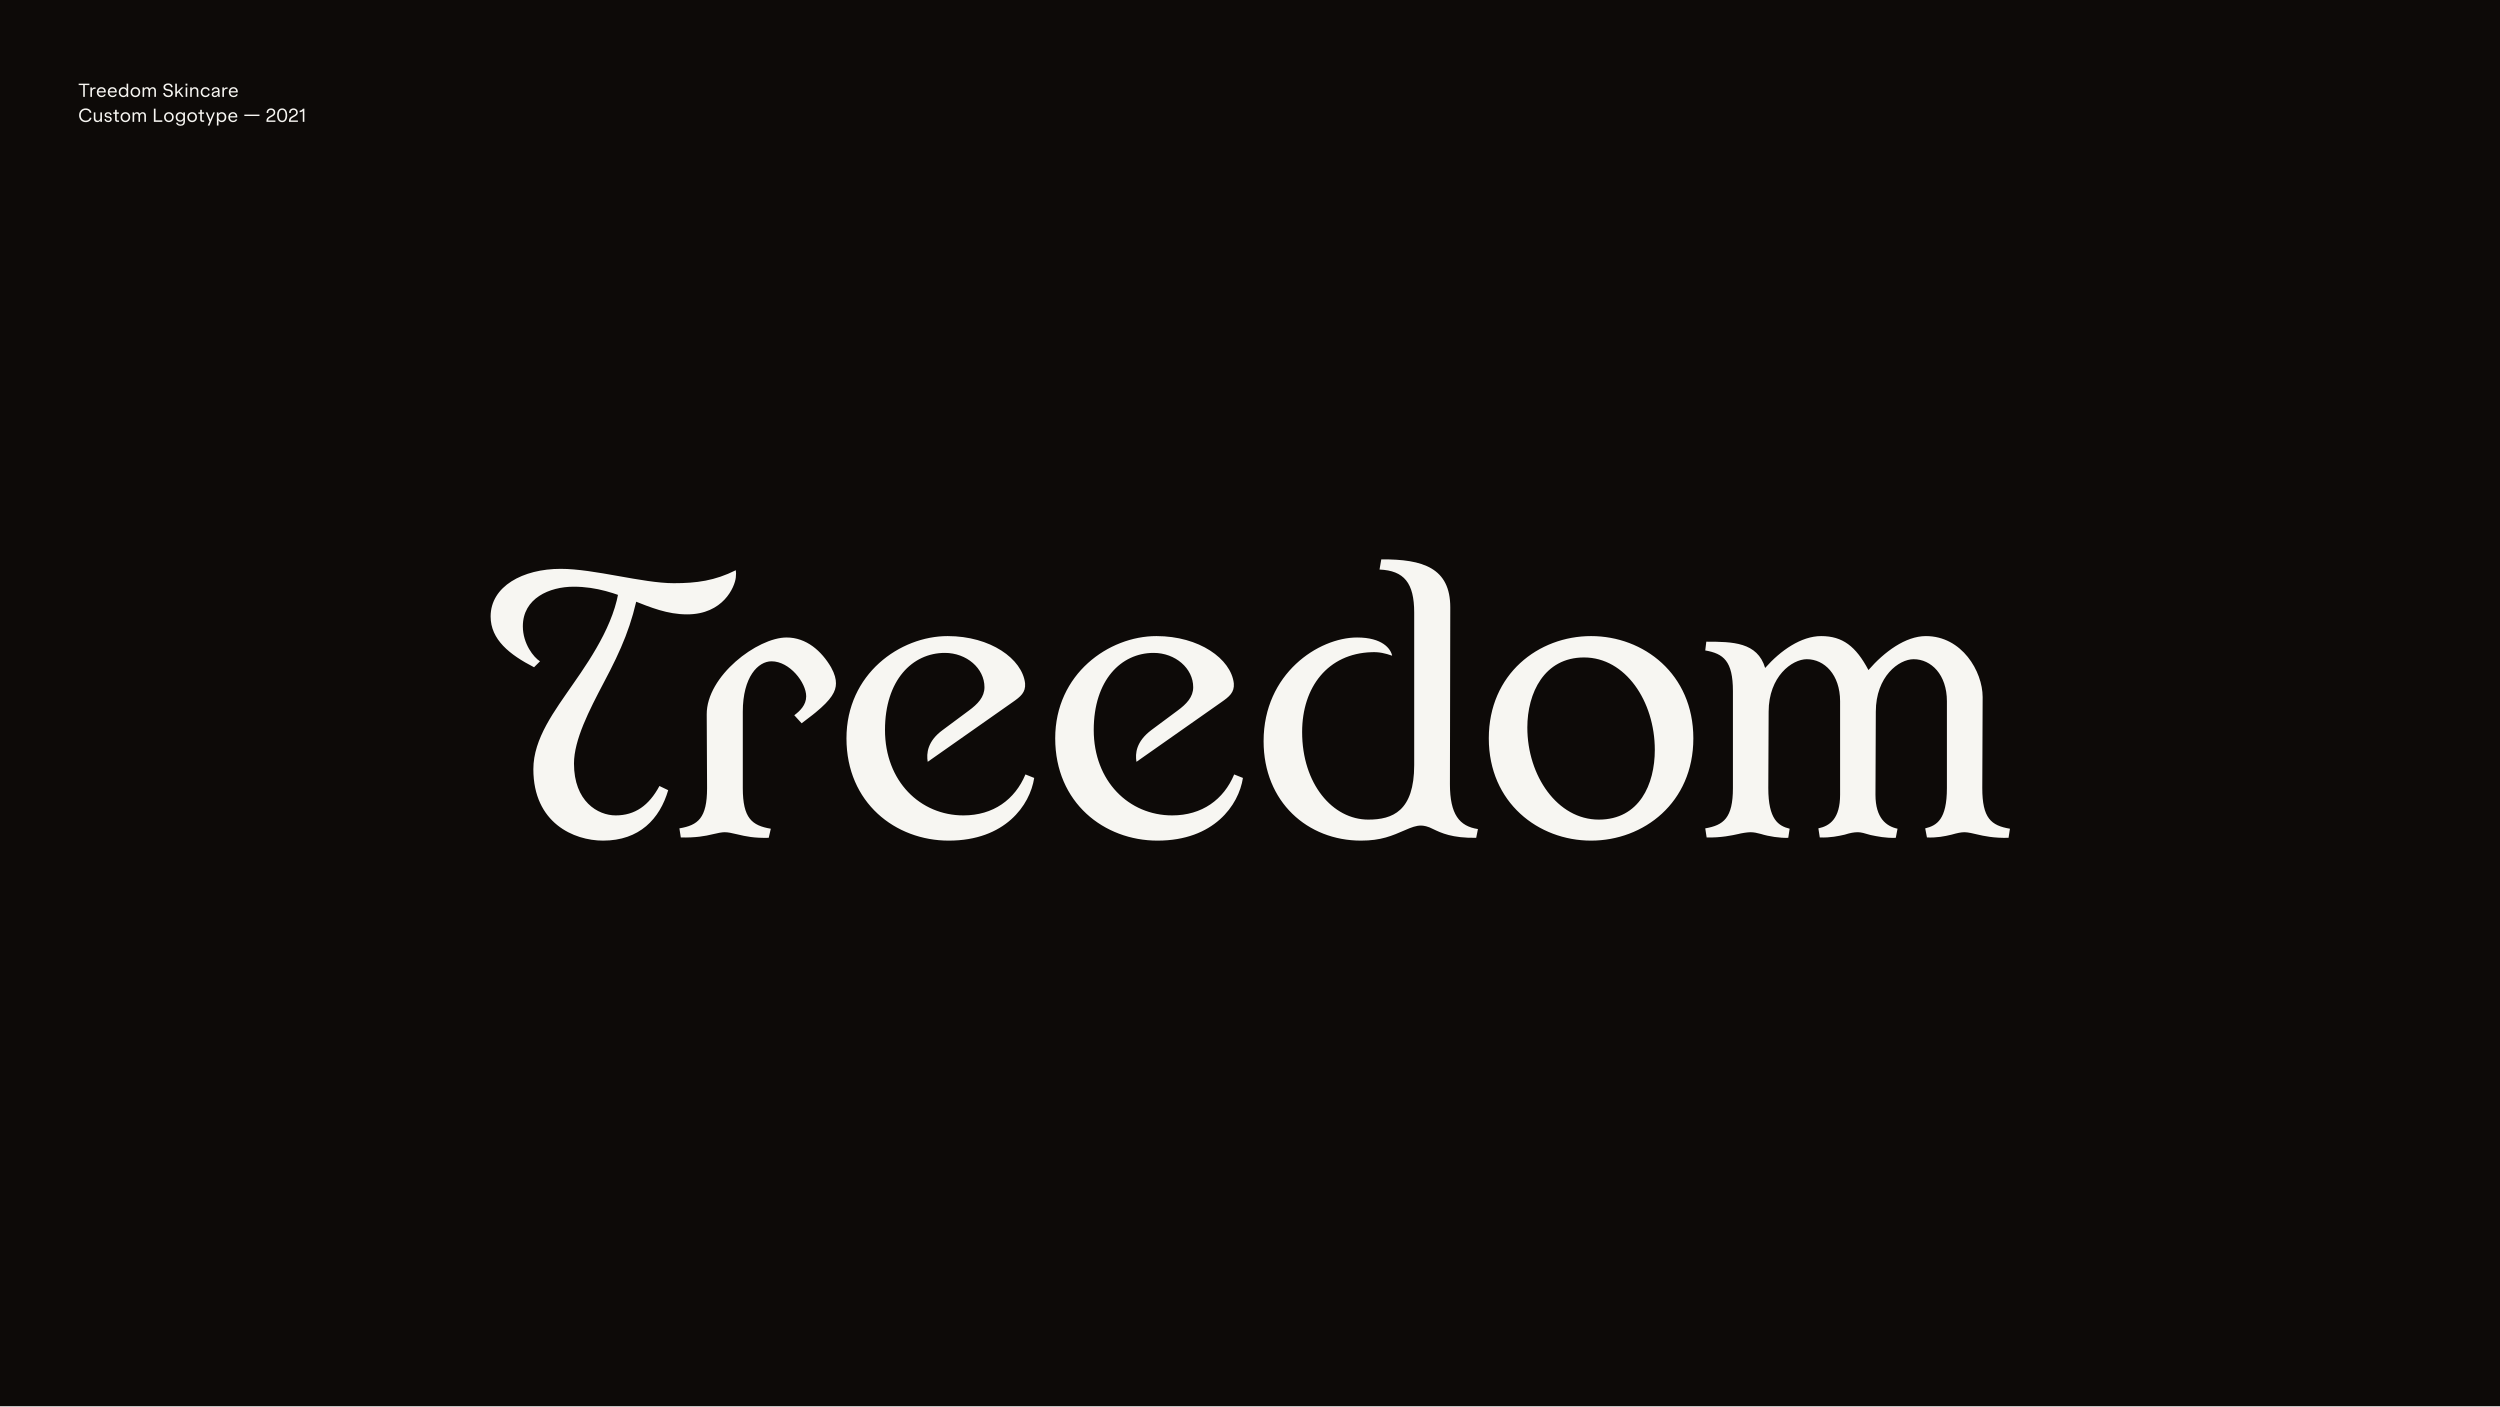
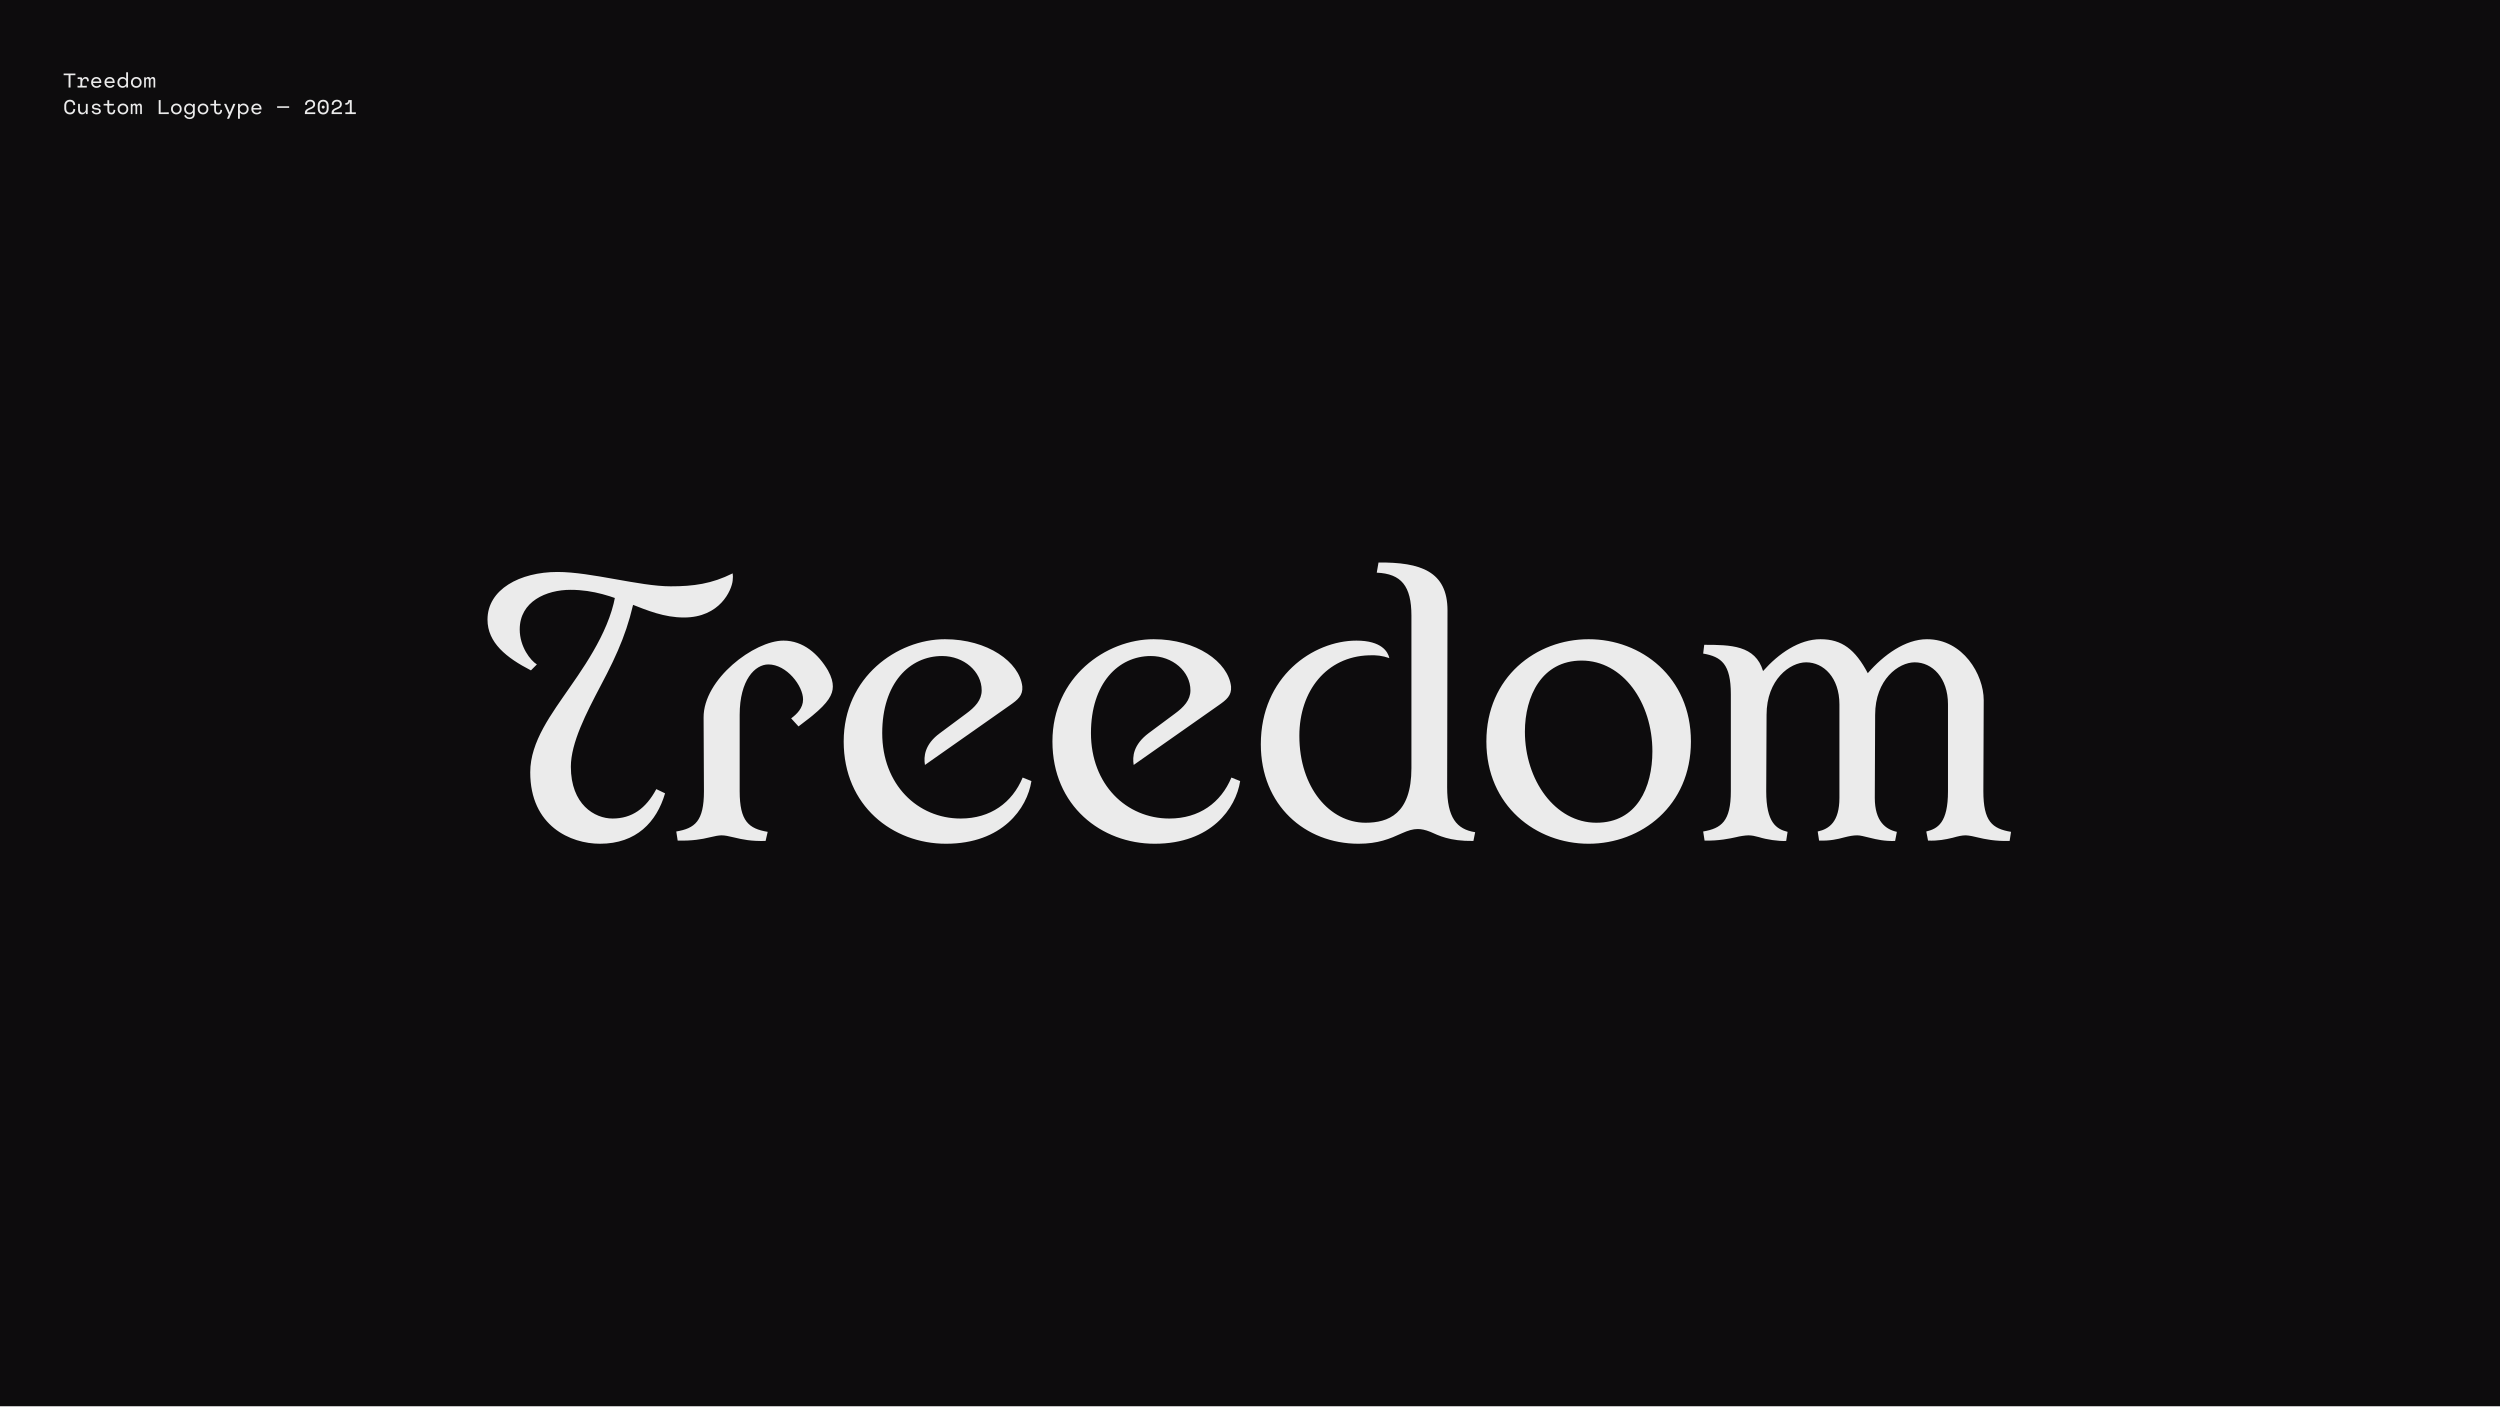
<svg xmlns="http://www.w3.org/2000/svg" width="1600" height="900" viewBox="0 0 1600 900" fill="none">
-   <rect width="1600" height="900" fill="#0D0A08" />
-   <path d="M57.2 53.552H50.348V54.452H53.252V62H54.284V54.452H57.2V53.552ZM57.84 62H58.86V58.7C58.86 57.536 59.532 56.852 60.516 56.852H61.2V55.952H60.516C59.688 55.952 59.148 56.372 58.848 57.032H58.824C58.824 56.78 58.836 56.348 58.836 56.036V55.952H57.84V62ZM65.031 62.168C66.507 62.168 67.395 61.316 67.683 60.44L66.699 60.32C66.495 60.836 65.967 61.292 65.043 61.292C63.879 61.292 63.051 60.512 62.991 59.18H67.707C67.719 59.048 67.719 58.928 67.719 58.808C67.719 56.912 66.579 55.784 64.911 55.784C63.195 55.784 61.959 57.092 61.959 58.988C61.959 60.896 63.231 62.168 65.031 62.168ZM63.039 58.352C63.147 57.512 63.819 56.648 64.911 56.648C66.027 56.648 66.663 57.476 66.687 58.352H63.039ZM72.054 62.168C73.53 62.168 74.418 61.316 74.706 60.44L73.722 60.32C73.518 60.836 72.99 61.292 72.066 61.292C70.902 61.292 70.074 60.512 70.014 59.18H74.73C74.742 59.048 74.742 58.928 74.742 58.808C74.742 56.912 73.602 55.784 71.934 55.784C70.218 55.784 68.982 57.092 68.982 58.988C68.982 60.896 70.254 62.168 72.054 62.168ZM70.062 58.352C70.17 57.512 70.842 56.648 71.934 56.648C73.05 56.648 73.686 57.476 73.71 58.352H70.062ZM78.92 62.168C79.964 62.168 80.684 61.652 81.044 60.992H81.068C81.044 61.208 81.044 61.544 81.044 61.784V62H82.04V53.552H81.02V56.144C81.02 56.384 81.02 56.72 81.044 56.936H81.02C80.66 56.276 79.952 55.784 78.92 55.784C77.24 55.784 76.004 57.08 76.004 58.976C76.004 60.872 77.24 62.168 78.92 62.168ZM77.036 58.988C77.036 57.656 77.84 56.696 79.04 56.696C80.252 56.696 81.044 57.656 81.044 58.988C81.044 60.308 80.252 61.268 79.04 61.268C77.84 61.268 77.036 60.308 77.036 58.988ZM86.65 62.168C88.389 62.168 89.734 60.872 89.734 58.976C89.734 57.08 88.389 55.784 86.65 55.784C84.909 55.784 83.566 57.08 83.566 58.976C83.566 60.872 84.909 62.168 86.65 62.168ZM84.585 58.976C84.585 57.644 85.438 56.696 86.65 56.696C87.85 56.696 88.713 57.644 88.713 58.976C88.713 60.296 87.85 61.256 86.65 61.256C85.438 61.256 84.585 60.296 84.585 58.976ZM91.252 62H92.272V58.316C92.272 57.404 92.908 56.648 93.82 56.648C94.636 56.648 95.032 57.284 95.032 58.112V62H96.028V58.316C96.028 57.404 96.688 56.648 97.588 56.648C98.416 56.648 98.788 57.284 98.788 58.112V62H99.796V57.92C99.796 56.708 99.04 55.784 97.804 55.784C96.868 55.784 96.208 56.336 95.86 56.936H95.836C95.584 56.288 95.032 55.784 94.084 55.784C93.16 55.784 92.56 56.324 92.284 56.828H92.26C92.272 56.588 92.272 56.348 92.272 56.12V55.952H91.252V62ZM109.523 55.904L110.555 55.712C110.171 54.032 109.019 53.372 107.555 53.372C105.899 53.372 104.615 54.356 104.615 55.76C104.615 57.116 105.563 57.764 106.823 57.992L108.191 58.244C108.875 58.352 109.547 58.844 109.547 59.684C109.547 60.62 108.815 61.22 107.687 61.22C106.571 61.22 105.755 60.668 105.443 59.42L104.399 59.612C104.759 61.304 106.019 62.168 107.651 62.168C109.403 62.168 110.639 61.16 110.639 59.672C110.639 58.364 109.739 57.5 108.359 57.248L106.991 57.008C106.367 56.9 105.707 56.54 105.707 55.748C105.707 54.86 106.559 54.308 107.555 54.308C108.563 54.308 109.271 54.764 109.523 55.904ZM116.319 62H117.471L114.855 58.448L117.375 55.952H116.127L113.199 58.868V53.552H112.179V62H113.199V60.056L114.171 59.084L116.319 62ZM118.826 55.952V62H119.846V55.952H118.826ZM118.754 54.728H119.918V53.552H118.754V54.728ZM121.723 62H122.743V58.64C122.743 57.488 123.475 56.684 124.495 56.684C125.467 56.684 125.923 57.368 125.923 58.376V62H126.943V58.088C126.943 56.66 126.043 55.784 124.711 55.784C123.751 55.784 123.043 56.348 122.731 56.924H122.707C122.719 56.696 122.743 56.396 122.743 56.024V55.952H121.723V62ZM131.529 62.168C133.017 62.168 134.025 61.292 134.265 60.032L133.281 59.912C133.077 60.716 132.525 61.256 131.529 61.256C130.365 61.256 129.477 60.308 129.477 58.976C129.477 57.644 130.317 56.696 131.505 56.696C132.465 56.696 133.065 57.212 133.269 58.016L134.253 57.896C134.025 56.636 132.969 55.784 131.505 55.784C129.789 55.784 128.445 57.08 128.445 58.976C128.445 60.872 129.777 62.168 131.529 62.168ZM137.629 61.34C136.969 61.34 136.489 61.028 136.489 60.404C136.489 59.852 136.921 59.312 138.433 59.096L139.513 58.94V59.132C139.513 60.356 138.769 61.34 137.629 61.34ZM135.445 57.812L136.453 57.896C136.573 57.056 137.245 56.624 138.061 56.624C138.865 56.624 139.501 57.056 139.501 57.98V58.16L138.277 58.316C136.189 58.592 135.469 59.468 135.469 60.416C135.469 61.496 136.321 62.168 137.509 62.168C138.649 62.168 139.285 61.472 139.573 60.836H139.597C139.609 61.112 139.645 61.664 139.729 62H140.725C140.557 61.304 140.485 60.5 140.485 59.6V58.016C140.485 56.492 139.453 55.784 138.085 55.784C136.705 55.784 135.649 56.516 135.445 57.812ZM142.31 62H143.33V58.7C143.33 57.536 144.002 56.852 144.986 56.852H145.67V55.952H144.986C144.158 55.952 143.618 56.372 143.318 57.032H143.294C143.294 56.78 143.306 56.348 143.306 56.036V55.952H142.31V62ZM149.502 62.168C150.978 62.168 151.866 61.316 152.154 60.44L151.17 60.32C150.966 60.836 150.438 61.292 149.514 61.292C148.35 61.292 147.522 60.512 147.462 59.18H152.178C152.19 59.048 152.19 58.928 152.19 58.808C152.19 56.912 151.05 55.784 149.382 55.784C147.666 55.784 146.43 57.092 146.43 58.988C146.43 60.896 147.702 62.168 149.502 62.168ZM147.51 58.352C147.618 57.512 148.29 56.648 149.382 56.648C150.498 56.648 151.134 57.476 151.158 58.352H147.51ZM54.872 78.18C56.936 78.18 58.244 76.956 58.568 75.42L57.524 75.276C57.248 76.416 56.36 77.22 54.872 77.22C53.048 77.22 51.692 75.828 51.692 73.776C51.692 71.712 53.036 70.332 54.86 70.332C56.324 70.332 57.224 71.124 57.5 72.24L58.532 72.096C58.22 70.572 56.924 69.372 54.86 69.372C52.352 69.372 50.624 71.208 50.624 73.776C50.624 76.344 52.364 78.18 54.872 78.18ZM62.263 78.168C63.235 78.168 63.943 77.592 64.243 77.028H64.267C64.255 77.352 64.231 77.664 64.231 77.952V78H65.251V71.952H64.231V75.48C64.231 76.452 63.571 77.268 62.563 77.268C61.555 77.268 61.051 76.548 61.051 75.576V71.952H60.031V75.912C60.031 77.28 60.931 78.168 62.263 78.168ZM70.52 73.692L71.468 73.512C71.204 72.312 70.292 71.784 69.152 71.784C67.892 71.784 66.944 72.54 66.944 73.596C66.944 74.604 67.664 75.072 68.564 75.228L69.632 75.42C70.076 75.504 70.544 75.804 70.544 76.332C70.544 76.92 70.052 77.304 69.284 77.304C68.504 77.304 67.928 76.908 67.736 76.092L66.776 76.284C67.016 77.484 68 78.168 69.26 78.168C70.556 78.168 71.528 77.448 71.528 76.32C71.528 75.36 70.808 74.724 69.812 74.532L68.732 74.34C68.324 74.256 67.928 74.052 67.928 73.56C67.928 73.008 68.48 72.624 69.152 72.624C69.884 72.624 70.352 72.948 70.52 73.692ZM75.169 78H76.177V77.088H75.373C74.893 77.088 74.677 76.848 74.677 76.416V72.852H76.093V71.952H74.677V70.272H73.657V71.952H72.469V72.852H73.657V76.608C73.657 77.592 74.233 78 75.169 78ZM80.248 78.168C81.988 78.168 83.332 76.872 83.332 74.976C83.332 73.08 81.988 71.784 80.248 71.784C78.508 71.784 77.164 73.08 77.164 74.976C77.164 76.872 78.508 78.168 80.248 78.168ZM78.184 74.976C78.184 73.644 79.036 72.696 80.248 72.696C81.448 72.696 82.312 73.644 82.312 74.976C82.312 76.296 81.448 77.256 80.248 77.256C79.036 77.256 78.184 76.296 78.184 74.976ZM84.851 78H85.871V74.316C85.871 73.404 86.507 72.648 87.419 72.648C88.235 72.648 88.631 73.284 88.631 74.112V78H89.627V74.316C89.627 73.404 90.287 72.648 91.187 72.648C92.015 72.648 92.387 73.284 92.387 74.112V78H93.395V73.92C93.395 72.708 92.639 71.784 91.403 71.784C90.467 71.784 89.807 72.336 89.459 72.936H89.435C89.183 72.288 88.631 71.784 87.683 71.784C86.759 71.784 86.159 72.324 85.883 72.828H85.859C85.871 72.588 85.871 72.348 85.871 72.12V71.952H84.851V78ZM98.478 69.552V78H103.878V77.028H99.558V69.552H98.478ZM108.092 78.168C109.832 78.168 111.176 76.872 111.176 74.976C111.176 73.08 109.832 71.784 108.092 71.784C106.352 71.784 105.008 73.08 105.008 74.976C105.008 76.872 106.352 78.168 108.092 78.168ZM106.028 74.976C106.028 73.644 106.88 72.696 108.092 72.696C109.292 72.696 110.156 73.644 110.156 74.976C110.156 76.296 109.292 77.256 108.092 77.256C106.88 77.256 106.028 76.296 106.028 74.976ZM115.488 80.52C117.204 80.52 118.368 79.62 118.368 77.796V71.952H117.36V72.192C117.36 72.444 117.36 72.66 117.372 72.912H117.348C116.976 72.24 116.28 71.784 115.32 71.784C113.676 71.784 112.44 73.068 112.44 74.868C112.44 76.68 113.676 77.904 115.32 77.904C116.268 77.904 116.976 77.46 117.348 76.764H117.372V77.928C117.372 79.092 116.616 79.668 115.5 79.668C114.54 79.668 113.88 79.236 113.568 78.396L112.62 78.636C112.956 79.68 113.94 80.52 115.488 80.52ZM113.472 74.868C113.472 73.572 114.312 72.684 115.44 72.684C116.556 72.684 117.384 73.572 117.384 74.868C117.384 76.176 116.556 77.052 115.44 77.052C114.312 77.052 113.472 76.176 113.472 74.868ZM122.98 78.168C124.72 78.168 126.064 76.872 126.064 74.976C126.064 73.08 124.72 71.784 122.98 71.784C121.24 71.784 119.896 73.08 119.896 74.976C119.896 76.872 121.24 78.168 122.98 78.168ZM120.916 74.976C120.916 73.644 121.768 72.696 122.98 72.696C124.18 72.696 125.044 73.644 125.044 74.976C125.044 76.296 124.18 77.256 122.98 77.256C121.768 77.256 120.916 76.296 120.916 74.976ZM129.66 78H130.668V77.088H129.864C129.384 77.088 129.168 76.848 129.168 76.416V72.852H130.584V71.952H129.168V70.272H128.148V71.952H126.96V72.852H128.148V76.608C128.148 77.592 128.724 78 129.66 78ZM132.754 71.952L134.59 76.56H134.614L136.462 71.952H137.494L134.05 80.352H132.946L134.098 77.712L131.65 71.952H132.754ZM141.911 71.784C140.879 71.784 140.159 72.3 139.799 72.948H139.775C139.787 72.756 139.799 72.432 139.799 72.18V71.952H138.803V80.34H139.823V77.796C139.823 77.556 139.811 77.232 139.799 77.016H139.823C140.171 77.664 140.891 78.168 141.911 78.168C143.579 78.168 144.839 76.872 144.839 74.976C144.839 73.08 143.579 71.784 141.911 71.784ZM139.787 74.964C139.787 73.644 140.591 72.684 141.791 72.684C143.003 72.684 143.795 73.644 143.795 74.964C143.795 76.296 143.003 77.256 141.791 77.256C140.591 77.256 139.787 76.296 139.787 74.964ZM149.182 78.168C150.658 78.168 151.546 77.316 151.834 76.44L150.85 76.32C150.646 76.836 150.118 77.292 149.194 77.292C148.03 77.292 147.202 76.512 147.142 75.18H151.858C151.87 75.048 151.87 74.928 151.87 74.808C151.87 72.912 150.73 71.784 149.062 71.784C147.346 71.784 146.11 73.092 146.11 74.988C146.11 76.896 147.382 78.168 149.182 78.168ZM147.19 74.352C147.298 73.512 147.97 72.648 149.062 72.648C150.178 72.648 150.814 73.476 150.838 74.352H147.19ZM156.376 73.332V74.22H166.06V73.332H156.376ZM173.423 69.372C171.791 69.372 170.495 70.56 170.639 72.276L171.647 72.336C171.539 71.052 172.343 70.284 173.435 70.284C174.455 70.284 175.163 70.992 175.163 71.952C175.163 72.852 174.479 73.356 173.555 73.848L172.535 74.4C171.143 75.156 170.531 75.984 170.531 77.328C170.531 77.52 170.543 77.82 170.567 78H176.267V77.088H171.623C171.623 76.26 172.139 75.708 173.087 75.192L174.227 74.568C175.427 73.92 176.183 73.188 176.183 71.928C176.183 70.68 175.223 69.372 173.423 69.372ZM180.583 78.18C182.779 78.18 183.799 76.248 183.799 73.776C183.799 71.304 182.779 69.372 180.583 69.372C178.375 69.372 177.355 71.304 177.355 73.776C177.355 76.248 178.375 78.18 180.583 78.18ZM178.387 73.776C178.387 71.832 179.035 70.272 180.583 70.272C182.131 70.272 182.767 71.832 182.767 73.776C182.767 75.72 182.131 77.268 180.583 77.268C179.035 77.268 178.387 75.72 178.387 73.776ZM187.819 69.372C186.187 69.372 184.891 70.56 185.035 72.276L186.043 72.336C185.935 71.052 186.739 70.284 187.831 70.284C188.851 70.284 189.559 70.992 189.559 71.952C189.559 72.852 188.875 73.356 187.951 73.848L186.931 74.4C185.539 75.156 184.927 75.984 184.927 77.328C184.927 77.52 184.939 77.82 184.963 78H190.663V77.088H186.019C186.019 76.26 186.535 75.708 187.483 75.192L188.623 74.568C189.823 73.92 190.579 73.188 190.579 71.928C190.579 70.68 189.619 69.372 187.819 69.372ZM191.763 71.892V70.884C192.555 70.752 193.407 70.44 193.899 69.552H194.787V78H193.779V71.076H193.755C193.299 71.568 192.423 71.808 191.763 71.892Z" fill="#F7F6F2" />
-   <path d="M603.38 467.168C593.517 474.341 592.845 482.186 593.741 487.566L647.986 449.46C653.142 445.874 656.504 443.184 656.056 437.356C654.262 421.665 633.865 407.095 606.518 407.095C576.033 407.095 541.738 431.304 541.738 472.548C541.738 513.792 573.119 538 607.19 538C643.279 538 659.194 515.361 661.884 497.877L656.28 495.635C649.555 511.774 635.658 521.861 616.605 521.861C589.034 521.861 566.395 500.118 566.395 467.168C566.395 435.338 583.879 417.855 604.725 417.855C618.622 417.855 630.054 427.717 630.054 439.822C630.054 446.098 625.795 450.581 619.967 454.84L603.38 467.168ZM1018.28 538C1051.91 538 1083.74 513.792 1083.74 472.548C1083.74 431.304 1051.91 407.095 1018.28 407.095C984.662 407.095 952.832 431.304 952.832 472.548C952.832 513.792 984.662 538 1018.28 538ZM1059.08 479.945C1059.08 501.912 1049.22 524.551 1023.22 524.551C996.766 524.551 977.489 496.532 977.489 465.599C977.489 443.632 988.248 420.769 1013.8 420.769C1040.25 420.769 1059.08 448.788 1059.08 479.945ZM736.974 467.168C727.112 474.565 726.439 482.186 727.336 487.566L781.581 449.46C786.736 445.874 790.098 443.184 789.65 437.356C787.857 421.665 767.459 407.095 740.112 407.095C709.628 407.095 675.333 431.304 675.333 472.548C675.333 513.792 706.714 538 740.785 538C776.873 538 792.788 515.361 795.478 497.877L789.874 495.635C783.15 511.774 769.252 521.861 750.199 521.861C722.629 521.861 699.989 500.118 699.989 467.168C699.989 435.338 717.473 417.855 738.319 417.855C752.217 417.855 763.648 427.717 763.648 439.822C763.648 446.098 759.39 450.581 753.562 454.84L736.974 467.168ZM1268.89 446.098C1268.89 429.735 1255.66 407.095 1232.57 407.095C1219.57 407.095 1205.9 417.182 1195.81 428.838C1187.74 413.596 1179.23 407.095 1165.55 407.095C1152.78 407.095 1139.55 416.286 1129.69 427.493C1124.76 410.906 1108.84 410.682 1092.03 410.682L1091.36 416.286C1103.01 418.303 1109.07 423.01 1109.07 442.287V504.377C1109.07 523.654 1103.01 528.137 1091.36 530.155L1092.25 535.983C1101.45 536.207 1108.62 534.638 1112.65 533.741C1114.22 533.293 1118.26 532.62 1120.27 532.62C1122.52 532.62 1124.53 533.069 1127 533.741C1131.93 535.31 1139.33 536.431 1144.48 536.207L1145.38 530.379C1138.21 528.586 1131.71 524.551 1131.71 504.377L1131.93 455.512C1131.93 432.873 1146.95 421.889 1156.36 421.889C1167.57 421.889 1177.66 431.752 1177.66 448.788V508.636C1177.66 523.878 1171.16 528.586 1163.76 530.155L1164.66 535.983C1171.6 536.207 1176.54 535.086 1180.57 534.189C1184.16 533.069 1186.4 532.62 1189.09 532.62C1191.11 532.62 1193.35 533.293 1197.16 534.414C1201.64 535.31 1206.57 536.431 1213.3 536.207L1214.42 530.379C1207.24 528.81 1200.3 523.654 1200.3 508.636L1200.52 455.512C1200.52 432.873 1215.31 421.889 1224.73 421.889C1235.94 421.889 1246.02 431.752 1246.02 448.788V504.377C1246.02 524.551 1239.52 528.361 1232.13 530.155L1233.25 535.983C1239.75 536.207 1244.23 535.31 1248.94 534.189C1252.97 533.069 1254.99 532.62 1257.45 532.62C1259.25 532.62 1263.51 533.517 1265.08 533.965C1269.78 535.086 1276.06 536.431 1285.47 536.207L1286.37 530.379C1274.27 528.361 1268.66 523.654 1268.66 504.377L1268.89 446.098ZM396.712 370.783C395.815 394.991 379.452 419.648 366.9 437.58C355.02 454.84 341.347 472.548 341.347 492.273C341.347 526.792 367.348 538 385.953 538C409.264 538 422.265 524.103 427.645 505.722L422.041 503.032C415.317 515.585 406.351 521.861 394.022 521.861C382.59 521.861 367.348 512.895 367.348 488.687C367.348 473.444 377.211 454.391 386.401 436.908C397.833 415.389 404.557 399.698 408.816 377.283L396.712 370.783ZM345.605 423.234C341.571 420.769 334.622 412.027 334.622 400.819C334.622 382.887 351.657 375.49 367.124 375.49C397.16 375.49 414.42 393.198 439.749 393.198C462.837 393.198 470.234 375.714 470.906 369.662C471.13 367.421 471.13 366.3 470.906 364.955C457.457 371.679 445.801 373.248 431.231 373.248C411.282 373.248 380.349 364.058 358.83 364.058C334.622 364.058 314 375.266 314 394.543C314 409.337 326.104 418.975 341.795 427.045L345.605 423.234ZM452.302 457.305L452.526 504.377C452.526 523.654 446.698 528.137 434.818 530.155L435.714 535.983C445.129 536.207 451.405 535.086 455.888 533.965C459.474 533.069 462.164 532.62 463.733 532.62C465.975 532.62 467.992 533.069 471.803 533.965C477.407 535.31 482.562 536.431 491.976 536.207L493.321 530.379C481.217 528.361 475.389 523.654 475.389 504.377V455.512C475.389 433.097 485.252 423.234 493.77 423.234C505.426 423.234 515.961 436.908 515.961 445.649C515.961 451.253 511.926 455.064 508.34 457.754L513.047 462.909C514.392 461.788 520.22 457.53 522.013 455.96C532.1 447.667 535.014 442.511 535.014 437.356C535.014 434.666 534.341 431.528 531.876 427.045C525.823 416.734 516.185 407.992 503.408 407.992C484.804 407.992 452.077 432.649 452.302 457.305ZM890.967 419.648C890.07 415.165 884.69 407.992 868.551 407.992C843.895 407.992 808.703 431.08 808.703 474.341C808.703 513.343 836.946 538 871.017 538C884.018 538 890.967 534.862 899.26 531.275C903.295 529.482 906.433 528.361 909.347 528.361C911.14 528.361 913.83 528.81 917.192 530.603C922.348 533.069 929.297 536.431 944.763 536.207L945.884 530.603C934.004 528.81 927.952 521.189 927.952 501.912L928.176 388.715C928.176 363.61 910.916 357.782 884.018 358.006L882.897 364.507C898.588 365.179 905.088 373.024 905.088 392.077V489.583C905.088 519.171 891.191 524.551 875.724 524.551C852.861 524.551 833.36 501.687 833.36 468.513C833.36 439.597 849.947 418.303 877.742 417.406C882.673 417.182 886.484 418.079 890.967 419.648Z" fill="#F7F6F2" />
+   <rect width="1600" height="900" fill="#0D0C0D" />
+   <path d="M40.735 47.045V48.14H43.885V56H45.13V48.14H48.265V47.045H40.735ZM51.634 49.475H49.684V50.6L50.974 50.51C51.274 50.495 51.454 50.675 51.454 50.975V54.5C51.454 54.8 51.274 54.98 50.974 54.965L49.624 54.875V56H55.549V54.875L53.104 54.965C52.804 54.98 52.624 54.815 52.624 54.515V52.985C52.624 51.26 53.509 50.33 54.499 50.33C55.324 50.33 55.699 50.84 55.699 51.68V52.085L56.824 52.01V51.5C56.824 50.225 56.194 49.265 54.799 49.265C53.809 49.265 53.074 49.895 52.669 50.705H52.594V50.435C52.594 49.82 52.249 49.475 51.634 49.475ZM64.843 52.64C64.843 50.69 63.643 49.28 61.678 49.28C59.803 49.28 58.333 50.705 58.333 52.655V52.865C58.333 54.815 59.863 56.24 61.813 56.24C63.103 56.24 64.213 55.625 64.693 54.635L63.688 54.2C63.358 54.845 62.713 55.205 61.828 55.205C60.523 55.205 59.623 54.35 59.518 53.12H64.828C64.843 52.955 64.843 52.79 64.843 52.64ZM59.518 52.145C59.668 51.02 60.583 50.315 61.678 50.315C62.953 50.315 63.658 51.155 63.673 52.145H59.518ZM73.387 52.64C73.387 50.69 72.187 49.28 70.222 49.28C68.347 49.28 66.877 50.705 66.877 52.655V52.865C66.877 54.815 68.407 56.24 70.357 56.24C71.647 56.24 72.757 55.625 73.237 54.635L72.232 54.2C71.902 54.845 71.257 55.205 70.372 55.205C69.067 55.205 68.167 54.35 68.062 53.12H73.372C73.387 52.955 73.387 52.79 73.387 52.64ZM68.062 52.145C68.212 51.02 69.127 50.315 70.222 50.315C71.497 50.315 72.202 51.155 72.217 52.145H68.062ZM78.392 56.21C79.577 56.21 80.327 55.625 80.717 55.025H80.792V56H81.932V46.235H80.747V50.405H80.672C80.297 49.835 79.532 49.265 78.392 49.265C76.622 49.265 75.152 50.675 75.152 52.625V52.85C75.152 54.8 76.622 56.21 78.392 56.21ZM76.322 52.85V52.625C76.322 51.275 77.267 50.33 78.572 50.33C79.862 50.33 80.822 51.275 80.822 52.625V52.85C80.822 54.2 79.862 55.145 78.572 55.145C77.267 55.145 76.322 54.2 76.322 52.85ZM87.221 56.21C89.141 56.21 90.641 54.785 90.641 52.835V52.64C90.641 50.69 89.141 49.265 87.221 49.265C85.316 49.265 83.816 50.69 83.816 52.64V52.835C83.816 54.785 85.316 56.21 87.221 56.21ZM84.986 52.835V52.64C84.986 51.29 85.931 50.33 87.221 50.33C88.526 50.33 89.471 51.29 89.471 52.64V52.835C89.471 54.185 88.526 55.145 87.221 55.145C85.931 55.145 84.986 54.185 84.986 52.835ZM92.255 49.475V56H93.335V51.62C93.335 50.915 93.755 50.3 94.385 50.3C95.045 50.3 95.255 50.84 95.255 51.53V56H96.335V51.62C96.335 50.915 96.755 50.3 97.4 50.3C98.045 50.3 98.255 50.84 98.255 51.53V56H99.35V51.2C99.35 50.21 99.005 49.265 97.88 49.265C97.025 49.265 96.53 49.835 96.29 50.315H96.2C96.08 49.85 95.675 49.265 94.88 49.265C94.13 49.265 93.65 49.7 93.41 50.21H93.335V49.475H92.255ZM44.8 73.21C46.45 73.21 48.025 72.265 48.145 69.91L46.99 69.64C46.93 71.35 46.015 72.07 44.8 72.07C43.285 72.07 42.37 70.99 42.37 69.475V67.57C42.37 66.055 43.285 64.975 44.8 64.975C46.015 64.975 46.915 65.68 46.975 67.39L48.145 67.12C48.025 64.765 46.45 63.835 44.8 63.835C42.595 63.835 41.14 65.38 41.14 67.54V69.505C41.14 71.65 42.595 73.21 44.8 73.21ZM56.119 73V66.475H54.949V69.895C54.949 71.14 54.094 72.145 52.924 72.145C51.769 72.145 51.139 71.365 51.139 70.12V66.475H49.969V70.405C49.969 72.055 50.944 73.21 52.519 73.21C53.629 73.21 54.349 72.58 54.754 71.905H54.979V73H56.119ZM58.858 68.38C58.858 67.135 59.998 66.28 61.603 66.28C62.953 66.28 64.108 66.895 64.423 68.17L63.373 68.5C63.148 67.645 62.473 67.255 61.588 67.255C60.643 67.255 60.013 67.69 60.013 68.29C60.013 68.875 60.493 68.965 60.988 69.04L62.428 69.22C63.778 69.4 64.558 70.03 64.558 71.155C64.558 72.415 63.388 73.225 61.723 73.225C60.343 73.225 59.023 72.565 58.648 71.125L59.713 70.825C60.028 71.86 60.778 72.235 61.783 72.235C62.803 72.235 63.403 71.845 63.403 71.14C63.403 70.615 62.983 70.345 62.308 70.255L60.823 70.075C59.653 69.94 58.858 69.445 58.858 68.38ZM68.722 67.84V70.51C68.722 72.325 69.727 73.24 71.302 73.24C72.832 73.24 73.732 72.28 73.792 70.435L72.682 70.195C72.652 71.575 72.202 72.16 71.302 72.16C70.417 72.16 69.892 71.59 69.892 70.465V67.84C69.892 67.615 70.027 67.48 70.252 67.48L72.877 67.525V66.475H69.892V64.135H68.722V66.475H66.307V67.525L68.362 67.495C68.587 67.495 68.722 67.615 68.722 67.84ZM78.677 73.21C80.597 73.21 82.097 71.785 82.097 69.835V69.64C82.097 67.69 80.597 66.265 78.677 66.265C76.772 66.265 75.272 67.69 75.272 69.64V69.835C75.272 71.785 76.772 73.21 78.677 73.21ZM76.442 69.835V69.64C76.442 68.29 77.387 67.33 78.677 67.33C79.982 67.33 80.927 68.29 80.927 69.64V69.835C80.927 71.185 79.982 72.145 78.677 72.145C77.387 72.145 76.442 71.185 76.442 69.835ZM83.711 66.475V73H84.791V68.62C84.791 67.915 85.211 67.3 85.841 67.3C86.501 67.3 86.711 67.84 86.711 68.53V73H87.791V68.62C87.791 67.915 88.211 67.3 88.856 67.3C89.501 67.3 89.711 67.84 89.711 68.53V73H90.806V68.2C90.806 67.21 90.461 66.265 89.336 66.265C88.481 66.265 87.986 66.835 87.746 67.315H87.656C87.536 66.85 87.131 66.265 86.336 66.265C85.586 66.265 85.106 66.7 84.866 67.21H84.791V66.475H83.711ZM101.579 64.045V73H108.029V71.845L102.809 71.965V64.045H101.579ZM112.853 73.21C114.773 73.21 116.273 71.785 116.273 69.835V69.64C116.273 67.69 114.773 66.265 112.853 66.265C110.948 66.265 109.448 67.69 109.448 69.64V69.835C109.448 71.785 110.948 73.21 112.853 73.21ZM110.618 69.835V69.64C110.618 68.29 111.563 67.33 112.853 67.33C114.158 67.33 115.103 68.29 115.103 69.64V69.835C115.103 71.185 114.158 72.145 112.853 72.145C111.563 72.145 110.618 71.185 110.618 69.835ZM121.112 73.21C122.297 73.21 123.047 72.625 123.437 72.025H123.512V73.03C123.512 74.485 122.657 75.175 121.307 75.175C120.137 75.175 119.297 74.605 118.907 73.57L117.842 73.96C118.367 75.325 119.612 76.195 121.322 76.195C123.272 76.195 124.637 75.1 124.652 73.045V73.015V66.475H123.512V67.45H123.437C123.047 66.85 122.297 66.265 121.112 66.265C119.342 66.265 117.872 67.675 117.872 69.625V69.85C117.872 71.8 119.342 73.21 121.112 73.21ZM119.042 69.85V69.625C119.042 68.275 119.987 67.33 121.292 67.33C122.582 67.33 123.542 68.275 123.542 69.625V69.85C123.542 71.2 122.582 72.145 121.292 72.145C119.987 72.145 119.042 71.2 119.042 69.85ZM129.941 73.21C131.861 73.21 133.361 71.785 133.361 69.835V69.64C133.361 67.69 131.861 66.265 129.941 66.265C128.036 66.265 126.536 67.69 126.536 69.64V69.835C126.536 71.785 128.036 73.21 129.941 73.21ZM127.706 69.835V69.64C127.706 68.29 128.651 67.33 129.941 67.33C131.246 67.33 132.191 68.29 132.191 69.64V69.835C132.191 71.185 131.246 72.145 129.941 72.145C128.651 72.145 127.706 71.185 127.706 69.835ZM137.076 67.84V70.51C137.076 72.325 138.081 73.24 139.656 73.24C141.186 73.24 142.086 72.28 142.146 70.435L141.036 70.195C141.006 71.575 140.556 72.16 139.656 72.16C138.771 72.16 138.246 71.59 138.246 70.465V67.84C138.246 67.615 138.381 67.48 138.606 67.48L141.231 67.525V66.475H138.246V64.135H137.076V66.475H134.661V67.525L136.716 67.495C136.941 67.495 137.076 67.615 137.076 67.84ZM143.37 66.475L146.43 73.315L145.26 75.985H146.61L150.69 66.475H149.31L147.105 71.875H147.03L144.75 66.475H143.37ZM155.859 66.265C154.674 66.265 153.939 66.85 153.549 67.45H153.474V66.475H152.319V75.985H153.519V72.07H153.594C153.969 72.64 154.719 73.21 155.859 73.21C157.629 73.21 159.114 71.8 159.114 69.85V69.625C159.114 67.675 157.629 66.265 155.859 66.265ZM153.429 69.85V69.625C153.429 68.275 154.389 67.33 155.679 67.33C156.984 67.33 157.944 68.275 157.944 69.625V69.85C157.944 71.2 156.984 72.145 155.679 72.145C154.389 72.145 153.429 71.2 153.429 69.85ZM167.373 69.64C167.373 67.69 166.173 66.28 164.208 66.28C162.333 66.28 160.863 67.705 160.863 69.655V69.865C160.863 71.815 162.393 73.24 164.343 73.24C165.633 73.24 166.743 72.625 167.223 71.635L166.218 71.2C165.888 71.845 165.243 72.205 164.358 72.205C163.053 72.205 162.153 71.35 162.048 70.12H167.358C167.373 69.955 167.373 69.79 167.373 69.64ZM162.048 69.145C162.198 68.02 163.113 67.315 164.208 67.315C165.483 67.315 166.188 68.155 166.203 69.145H162.048ZM177.351 68.005V69.04H185.061V68.005H177.351ZM198.52 63.835C196.66 63.835 195.055 65.17 195.265 67.045L196.45 67.21C196.285 65.755 197.275 64.93 198.55 64.93C199.705 64.93 200.47 65.59 200.47 66.73C200.47 67.78 199.84 68.245 198.865 68.68L197.2 69.43C195.925 69.985 195.13 70.885 195.13 72.115V73H201.76V71.875H196.51C196.51 71.08 197.005 70.705 197.875 70.315L199.525 69.565C200.98 68.905 201.685 68.08 201.685 66.67C201.685 65.125 200.545 63.835 198.52 63.835ZM206.839 69.49C207.364 69.49 207.784 69.055 207.784 68.545C207.784 68.035 207.364 67.6 206.839 67.6C206.329 67.6 205.894 68.035 205.894 68.545C205.894 69.055 206.329 69.49 206.839 69.49ZM203.359 69.58C203.359 71.695 204.664 73.24 206.839 73.24C209.014 73.24 210.319 71.695 210.319 69.58V67.51C210.319 65.38 209.014 63.85 206.839 63.85C204.664 63.85 203.359 65.38 203.359 67.51V69.58ZM204.589 69.535V67.555C204.589 66.055 205.339 64.99 206.839 64.99C208.339 64.99 209.104 66.055 209.104 67.555V69.535C209.104 71.02 208.339 72.085 206.839 72.085C205.339 72.085 204.589 71.02 204.589 69.535ZM215.608 63.835C213.748 63.835 212.143 65.17 212.353 67.045L213.538 67.21C213.373 65.755 214.363 64.93 215.638 64.93C216.793 64.93 217.558 65.59 217.558 66.73C217.558 67.78 216.928 68.245 215.953 68.68L214.288 69.43C213.013 69.985 212.218 70.885 212.218 72.115V73H218.848V71.875H213.598C213.598 71.08 214.093 70.705 214.963 70.315L216.613 69.565C218.068 68.905 218.773 68.08 218.773 66.67C218.773 65.125 217.633 63.835 215.608 63.835ZM222.937 64.045C222.892 65.32 222.472 65.92 221.212 65.92H221.017V67.06H221.437C222.487 67.06 223.612 66.52 223.807 65.065H223.882V71.47C223.882 71.77 223.717 71.935 223.402 71.92L221.017 71.83V73H227.737V71.83L225.592 71.92C225.292 71.935 225.112 71.755 225.112 71.455V64.045H222.937Z" fill="#EBEBEB" />
+   <path d="M601.604 469.168C591.741 476.341 591.069 484.186 591.966 489.566L646.21 451.46C651.366 447.874 654.728 445.184 654.28 439.356C652.487 423.665 632.089 409.095 604.742 409.095C574.258 409.095 539.962 433.304 539.962 474.548C539.962 515.792 571.344 540 605.415 540C641.503 540 657.418 517.361 660.108 499.877L654.504 497.635C647.779 513.774 633.882 523.861 614.829 523.861C587.258 523.861 564.619 502.118 564.619 469.168C564.619 437.338 582.103 419.855 602.949 419.855C616.846 419.855 628.278 429.717 628.278 441.822C628.278 448.098 624.019 452.581 618.191 456.84L601.604 469.168ZM1016.73 540C1050.36 540 1082.19 515.792 1082.19 474.548C1082.19 433.304 1050.36 409.095 1016.73 409.095C983.11 409.095 951.281 433.304 951.281 474.548C951.281 515.792 983.11 540 1016.73 540ZM1057.53 480.824C1057.53 503.912 1047.67 526.551 1021.66 526.551C995.215 526.551 975.938 499.204 975.938 468.271C975.938 445.632 986.697 422.769 1012.25 422.769C1038.7 422.769 1057.53 449.667 1057.53 480.824ZM735.198 469.168C725.336 476.565 724.663 484.186 725.56 489.566L779.805 451.46C784.96 447.874 788.322 445.184 787.874 439.356C786.081 423.665 765.683 409.095 738.337 409.095C707.852 409.095 673.557 433.304 673.557 474.548C673.557 515.792 704.938 540 739.009 540C775.098 540 791.012 517.361 793.702 499.877L788.098 497.635C781.374 513.774 767.476 523.861 748.423 523.861C720.853 523.861 698.213 502.118 698.213 469.168C698.213 437.338 715.697 419.855 736.543 419.855C750.441 419.855 761.873 429.717 761.873 441.822C761.873 448.098 757.614 452.581 751.786 456.84L735.198 469.168ZM1269.58 448.098C1269.58 431.735 1256.35 409.095 1233.26 409.095C1219.37 409.095 1205.47 419.182 1195.38 430.838C1187.31 415.596 1178.79 409.095 1165.12 409.095C1151.45 409.095 1138.22 418.286 1128.36 429.493C1123.43 412.906 1107.51 412.682 1090.7 412.682L1090.03 418.286C1101.69 420.303 1107.74 425.01 1107.74 444.287V506.377C1107.74 525.654 1101.69 530.137 1090.03 532.155L1090.93 537.983C1100.12 538.207 1107.29 536.638 1111.33 535.741C1112.89 535.293 1116.93 534.62 1118.95 534.62C1121.19 534.62 1123.21 535.069 1125.67 535.741C1130.6 537.31 1138 538.431 1143.15 538.207L1144.05 532.379C1136.88 530.586 1130.38 526.551 1130.38 506.377L1130.6 457.512C1130.6 434.873 1145.62 423.889 1155.93 423.889C1167.14 423.889 1177.23 433.752 1177.23 450.788V510.636C1177.23 525.878 1170.73 530.586 1163.33 532.155L1164.22 537.983C1171.17 538.207 1176.1 537.086 1180.14 535.965C1183.73 535.069 1185.97 534.62 1188.66 534.62C1190.67 534.62 1192.92 535.293 1196.73 536.189C1201.21 537.31 1206.14 538.431 1212.87 538.207L1213.99 532.379C1206.81 530.81 1199.87 525.654 1199.87 510.636L1200.09 457.512C1200.09 434.873 1215.11 423.889 1225.42 423.889C1236.63 423.889 1246.71 433.752 1246.71 450.788V506.377C1246.71 526.551 1240.21 530.361 1232.82 532.155L1233.94 537.983C1240.44 538.207 1244.92 537.31 1249.63 536.189C1253.66 535.069 1255.68 534.62 1258.14 534.62C1259.94 534.62 1264.2 535.517 1265.77 535.965C1270.47 537.086 1276.75 538.431 1286.16 538.207L1287.06 532.379C1274.96 530.361 1269.35 525.654 1269.35 506.377L1269.58 448.098ZM394.712 372.783C393.815 396.991 377.452 421.648 364.9 439.58C353.02 456.84 339.347 474.548 339.347 494.273C339.347 528.792 365.348 540 383.953 540C407.264 540 420.265 526.103 425.645 507.722L420.041 505.032C413.317 517.585 404.351 523.861 392.022 523.861C380.59 523.861 365.348 514.895 365.348 490.687C365.348 475.444 375.211 456.391 384.401 438.908C395.833 417.389 402.557 401.698 406.816 379.283L394.712 372.783ZM343.605 425.234C339.571 422.769 332.622 414.027 332.622 402.819C332.622 384.887 349.657 377.49 365.124 377.49C395.16 377.49 412.42 395.198 437.749 395.198C460.837 395.198 468.234 377.714 468.906 371.662C469.13 369.421 469.13 368.3 468.906 366.955C455.457 373.679 443.801 375.248 429.231 375.248C409.282 375.248 378.349 366.058 356.83 366.058C332.622 366.058 312 377.266 312 396.543C312 411.337 324.104 420.975 339.795 429.045L343.605 425.234ZM450.302 459.305L450.526 506.377C450.526 525.654 444.698 530.137 432.818 532.155L433.714 537.983C443.129 538.207 449.405 537.086 453.888 535.965C457.474 535.069 460.164 534.62 461.733 534.62C463.975 534.62 465.992 535.069 469.803 535.965C475.407 537.31 480.562 538.431 489.976 538.207L491.321 532.379C479.217 530.361 473.389 525.654 473.389 506.377V457.512C473.389 435.097 483.252 425.234 491.77 425.234C503.426 425.234 513.961 438.908 513.961 447.649C513.961 453.253 509.926 457.064 506.34 459.754L511.047 464.909C512.392 463.788 518.22 459.53 520.013 457.96C530.1 449.667 533.014 444.511 533.014 439.356C533.014 436.666 532.341 433.528 529.876 429.045C523.823 418.734 514.185 409.992 501.408 409.992C482.804 409.992 450.077 434.649 450.302 459.305ZM889.191 421.2C888.294 417.165 884.259 409.992 868.12 409.992C840.326 409.992 806.927 433.08 806.927 476.341C806.927 515.343 835.17 540 869.465 540C882.018 540 889.415 536.862 897.26 533.275C901.295 531.482 904.209 530.586 907.347 530.586C909.589 530.586 912.054 531.034 915.417 532.379C920.572 534.62 927.521 538.431 942.987 538.207L944.108 532.603C932.228 530.81 926.176 523.189 926.176 503.912L926.4 390.715C926.4 365.61 909.14 359.782 882.242 360.006L881.121 366.507C896.812 367.179 903.312 375.024 903.312 394.077V491.583C903.312 521.171 888.294 526.551 873.948 526.551C851.085 526.551 831.584 504.136 831.584 470.961C831.584 442.046 849.068 420.303 875.966 419.406C880.897 419.182 884.708 419.631 889.191 421.2Z" fill="#EBEBEB" />
</svg>
